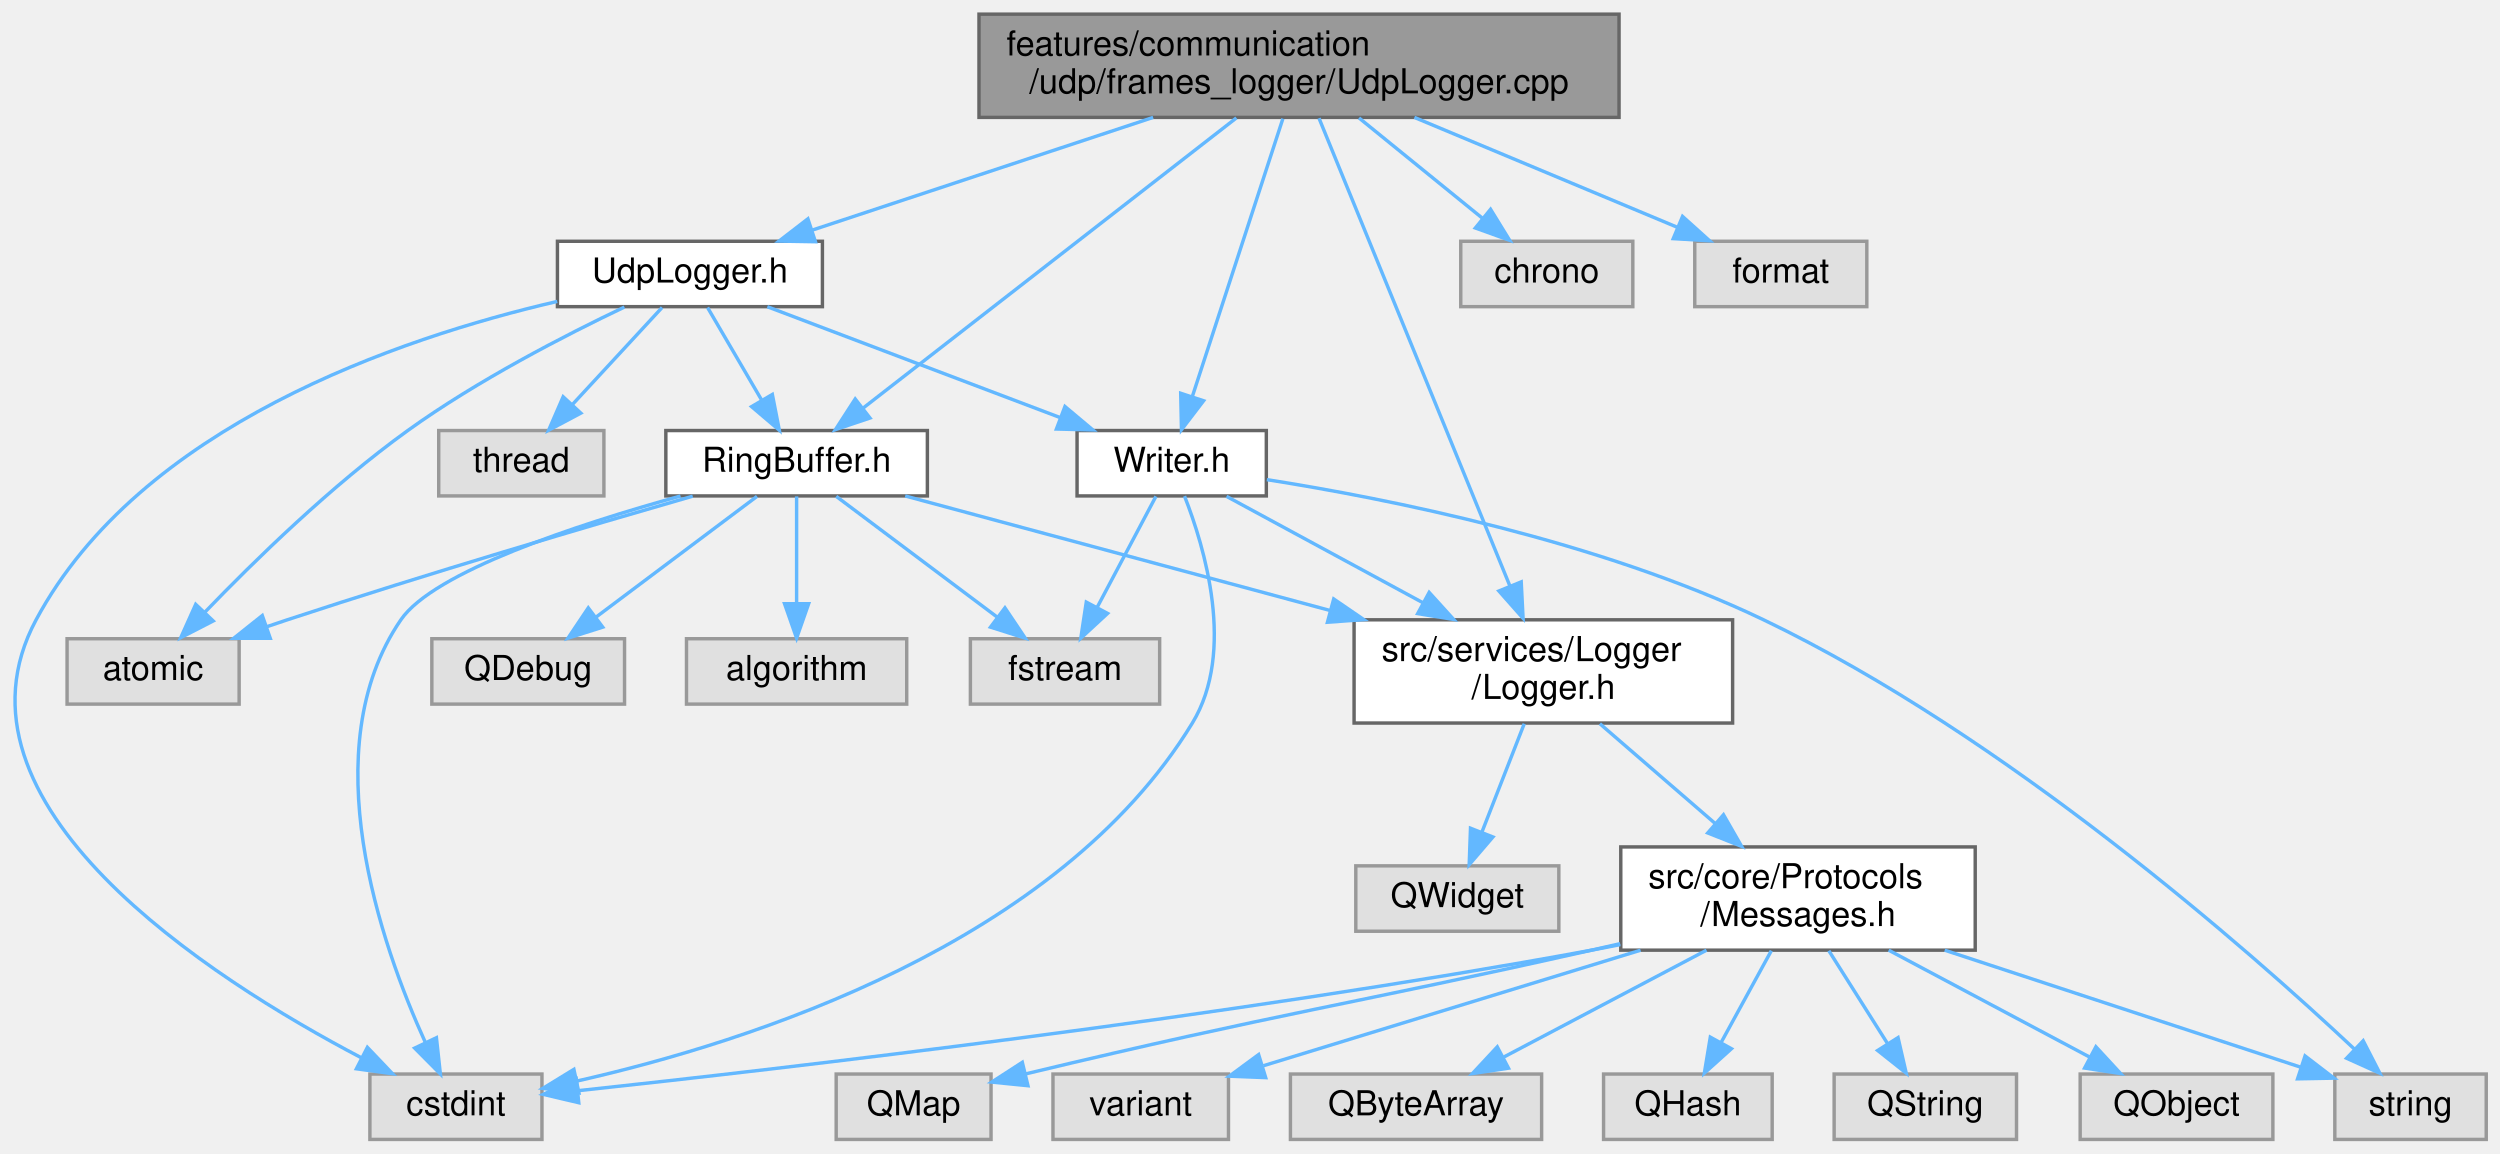
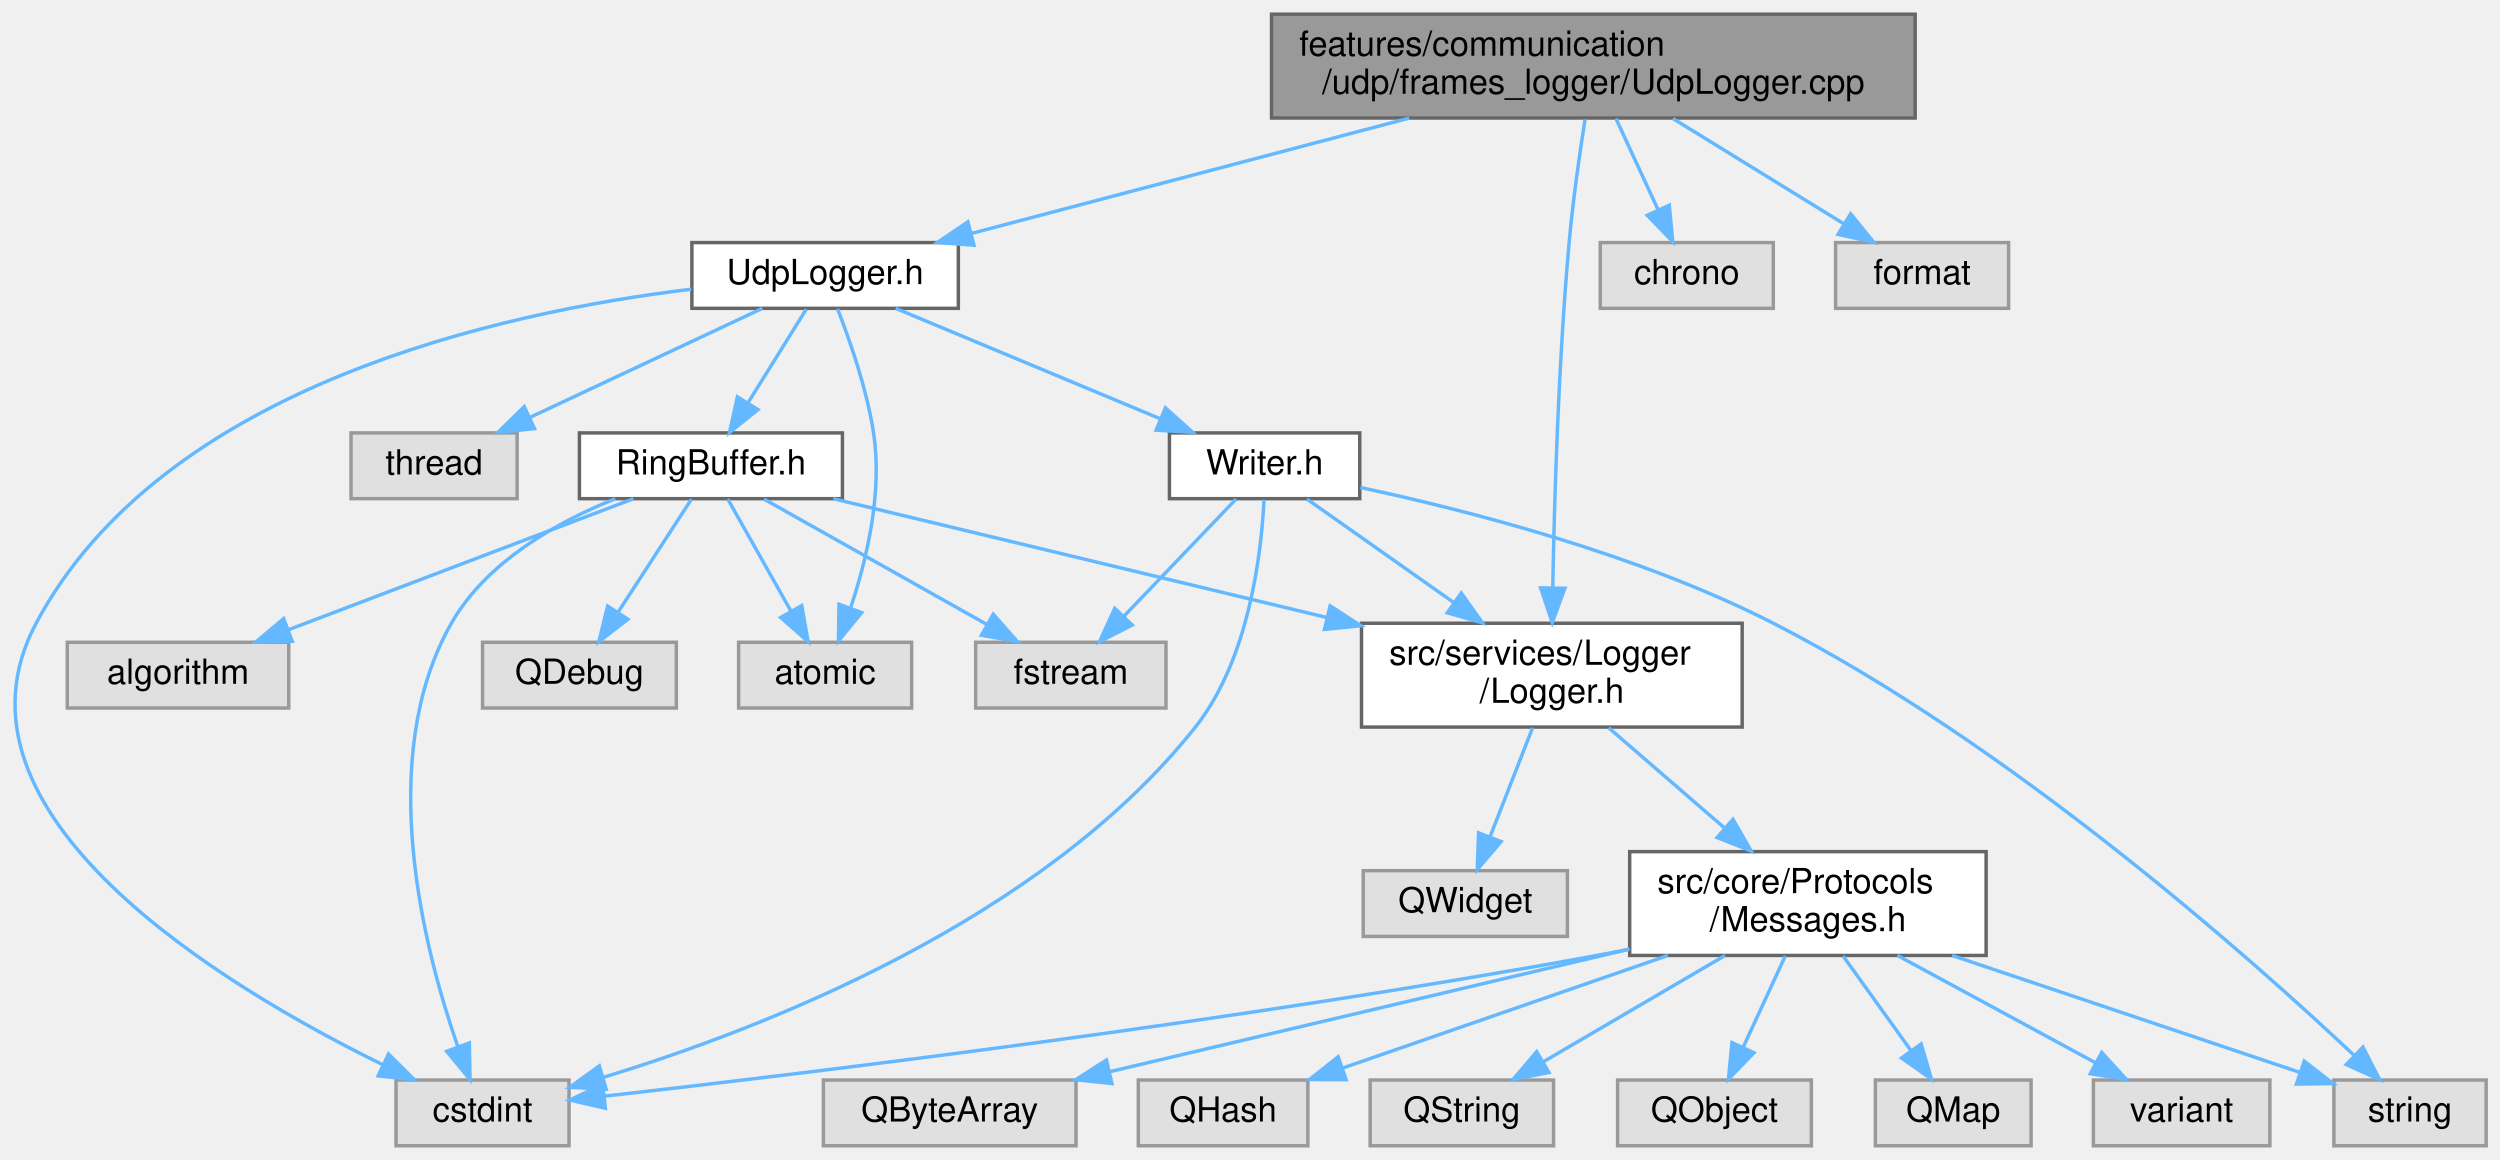
- <svg xmlns="http://www.w3.org/2000/svg" xmlns:xlink="http://www.w3.org/1999/xlink" width="726pt" height="335pt" viewBox="0.00 0.00 726.49 335.00">
+ <svg xmlns="http://www.w3.org/2000/svg" xmlns:xlink="http://www.w3.org/1999/xlink" width="722pt" height="335pt" viewBox="0.00 0.00 722.44 335.00">
  <g id="graph0" class="graph" transform="scale(1 1) rotate(0) translate(4 331)">
    <g id="Node000001" class="node">
      <g id="a_Node000001">
        <a xlink:title=" ">
-           <polygon fill="#999999" stroke="#666666" points="466.49,-327 280.49,-327 280.49,-297 466.49,-297 466.49,-327" />
-           <text text-anchor="start" x="288.49" y="-315" font-family="Helvetica,sans-Serif" font-size="10.00">features/communication</text>
-           <text text-anchor="middle" x="373.49" y="-304" font-family="Helvetica,sans-Serif" font-size="10.00">/udp/frames_logger/UdpLogger.cpp</text>
+           <polygon fill="#999999" stroke="#666666" points="549.44,-327 363.44,-327 363.44,-297 549.44,-297 549.44,-327" />
+           <text text-anchor="start" x="371.44" y="-315" font-family="Helvetica,sans-Serif" font-size="10.00">features/communication</text>
+           <text text-anchor="middle" x="456.44" y="-304" font-family="Helvetica,sans-Serif" font-size="10.00">/udp/frames_logger/UdpLogger.cpp</text>
        </a>
      </g>
    </g>
    <g id="Node000002" class="node">
      <g id="a_Node000002">
        <a xlink:href="UdpLogger_8h.html" target="_top" xlink:title="High-frequency binary logger for UDP telemetry frames.">
-           <polygon fill="white" stroke="#666666" points="234.99,-261 157.99,-261 157.99,-242 234.99,-242 234.99,-261" />
-           <text text-anchor="middle" x="196.49" y="-249" font-family="Helvetica,sans-Serif" font-size="10.00">UdpLogger.h</text>
+           <polygon fill="white" stroke="#666666" points="272.94,-261 195.94,-261 195.94,-242 272.94,-242 272.94,-261" />
+           <text text-anchor="middle" x="234.44" y="-249" font-family="Helvetica,sans-Serif" font-size="10.00">UdpLogger.h</text>
        </a>
      </g>
    </g>
    <g id="edge1_Node000001_Node000002" class="edge">
      <g id="a_edge1_Node000001_Node000002">
        <a xlink:title=" ">
-           <path fill="none" stroke="#63b8ff" d="M331.09,-296.99C300.81,-286.98 260.54,-273.67 231.96,-264.22" />
-           <polygon fill="#63b8ff" stroke="#63b8ff" points="232.96,-260.87 222.37,-261.05 230.77,-267.52 232.96,-260.87" />
+           <path fill="none" stroke="#63b8ff" d="M403.26,-296.99C364.45,-286.76 312.56,-273.09 276.6,-263.61" />
+           <polygon fill="#63b8ff" stroke="#63b8ff" points="277.46,-260.22 266.9,-261.05 275.68,-266.99 277.46,-260.22" />
+         </a>
+       </g>
+     </g>
+     <g id="Node000010" class="node">
+       <g id="a_Node000010">
+         <a xlink:href="Logger_8h.html" target="_top" xlink:title=" ">
+           <polygon fill="white" stroke="#666666" points="499.44,-151 389.44,-151 389.44,-121 499.44,-121 499.44,-151" />
+           <text text-anchor="start" x="397.44" y="-139" font-family="Helvetica,sans-Serif" font-size="10.00">src/services/Logger</text>
+           <text text-anchor="middle" x="444.44" y="-128" font-family="Helvetica,sans-Serif" font-size="10.00">/Logger.h</text>
+         </a>
+       </g>
+     </g>
+     <g id="edge27_Node000001_Node000010" class="edge">
+       <g id="a_edge27_Node000001_Node000010">
+         <a xlink:title=" ">
+           <path fill="none" stroke="#63b8ff" d="M454.04,-296.6C452.47,-286.64 450.52,-273.05 449.44,-261 446.33,-226.42 445.15,-186.24 444.71,-161.21" />
+           <polygon fill="#63b8ff" stroke="#63b8ff" points="448.21,-161.11 444.56,-151.16 441.21,-161.21 448.21,-161.11" />
+         </a>
+       </g>
+     </g>
+     <g id="Node000021" class="node">
+       <g id="a_Node000021">
+         <a xlink:title=" ">
+           <polygon fill="#e0e0e0" stroke="#999999" points="508.44,-261 458.44,-261 458.44,-242 508.44,-242 508.44,-261" />
+           <text text-anchor="middle" x="483.44" y="-249" font-family="Helvetica,sans-Serif" font-size="10.00">chrono</text>
+         </a>
+       </g>
+     </g>
+     <g id="edge28_Node000001_Node000021" class="edge">
+       <g id="a_edge28_Node000001_Node000021">
+         <a xlink:title=" ">
+           <path fill="none" stroke="#63b8ff" d="M462.97,-296.84C466.61,-288.95 471.18,-279.05 475.08,-270.61" />
+           <polygon fill="#63b8ff" stroke="#63b8ff" points="478.38,-271.81 479.39,-261.27 472.02,-268.88 478.38,-271.81" />
+         </a>
+       </g>
+     </g>
+     <g id="Node000022" class="node">
+       <g id="a_Node000022">
+         <a xlink:title=" ">
+           <polygon fill="#e0e0e0" stroke="#999999" points="576.44,-261 526.44,-261 526.44,-242 576.44,-242 576.44,-261" />
+           <text text-anchor="middle" x="551.44" y="-249" font-family="Helvetica,sans-Serif" font-size="10.00">format</text>
+         </a>
+       </g>
+     </g>
+     <g id="edge29_Node000001_Node000022" class="edge">
+       <g id="a_edge29_Node000001_Node000022">
+         <a xlink:title=" ">
+           <path fill="none" stroke="#63b8ff" d="M479.44,-296.84C494.44,-287.6 513.94,-275.59 528.86,-266.4" />
+           <polygon fill="#63b8ff" stroke="#63b8ff" points="530.8,-269.32 537.48,-261.09 527.13,-263.36 530.8,-269.32" />
+         </a>
+       </g>
+     </g>
+     <g id="Node000003" class="node">
+       <g id="a_Node000003">
+         <a xlink:title=" ">
+           <polygon fill="#e0e0e0" stroke="#999999" points="259.44,-145.5 209.44,-145.5 209.44,-126.5 259.44,-126.5 259.44,-145.5" />
+           <text text-anchor="middle" x="234.44" y="-133.5" font-family="Helvetica,sans-Serif" font-size="10.00">atomic</text>
+         </a>
+       </g>
+     </g>
+     <g id="edge2_Node000002_Node000003" class="edge">
+       <g id="a_edge2_Node000002_Node000003">
+         <a xlink:title=" ">
+           <path fill="none" stroke="#63b8ff" d="M238.04,-241.82C241.49,-232.99 246.47,-218.81 248.44,-206 251.07,-188.84 246.48,-169.48 241.86,-155.65" />
+           <polygon fill="#63b8ff" stroke="#63b8ff" points="245.01,-154.07 238.29,-145.88 238.44,-156.48 245.01,-154.07" />
+         </a>
+       </g>
+     </g>
+     <g id="Node000004" class="node">
+       <g id="a_Node000004">
+         <a xlink:title=" ">
+           <polygon fill="#e0e0e0" stroke="#999999" points="160.44,-19 110.44,-19 110.44,0 160.44,0 160.44,-19" />
+           <text text-anchor="middle" x="135.44" y="-7" font-family="Helvetica,sans-Serif" font-size="10.00">cstdint</text>
+         </a>
+       </g>
+     </g>
+     <g id="edge3_Node000002_Node000004" class="edge">
+       <g id="a_edge3_Node000002_Node000004">
+         <a xlink:title=" ">
+           <path fill="none" stroke="#63b8ff" d="M195.76,-247.53C140.88,-240.92 43.02,-219.59 6.44,-151 -22.81,-96.17 60.14,-46.23 106.51,-23.47" />
+           <polygon fill="#63b8ff" stroke="#63b8ff" points="108.28,-26.5 115.8,-19.04 105.26,-20.19 108.28,-26.5" />
+         </a>
+       </g>
+     </g>
+     <g id="Node000005" class="node">
+       <g id="a_Node000005">
+         <a xlink:title=" ">
+           <polygon fill="#e0e0e0" stroke="#999999" points="145.44,-206 97.44,-206 97.44,-187 145.44,-187 145.44,-206" />
+           <text text-anchor="middle" x="121.44" y="-194" font-family="Helvetica,sans-Serif" font-size="10.00">thread</text>
+         </a>
+       </g>
+     </g>
+     <g id="edge4_Node000002_Node000005" class="edge">
+       <g id="a_edge4_Node000002_Node000005">
+         <a xlink:title=" ">
+           <path fill="none" stroke="#63b8ff" d="M216.28,-241.98C198.19,-233.5 170.15,-220.35 149.25,-210.54" />
+           <polygon fill="#63b8ff" stroke="#63b8ff" points="150.46,-207.25 139.92,-206.17 147.49,-213.59 150.46,-207.25" />
        </a>
      </g>
    </g>
    <g id="Node000006" class="node">
      <g id="a_Node000006">
        <a xlink:href="RingBuffer_8h.html" target="_top" xlink:title=" ">
-           <polygon fill="white" stroke="#666666" points="265.49,-206 189.49,-206 189.49,-187 265.49,-187 265.49,-206" />
-           <text text-anchor="middle" x="227.49" y="-194" font-family="Helvetica,sans-Serif" font-size="10.00">RingBuffer.h</text>
-         </a>
-       </g>
-     </g>
-     <g id="edge27_Node000001_Node000006" class="edge">
-       <g id="a_edge27_Node000001_Node000006">
-         <a xlink:title=" ">
-           <path fill="none" stroke="#63b8ff" d="M355.29,-296.85C327.58,-275.31 275.05,-234.47 246.73,-212.46" />
-           <polygon fill="#63b8ff" stroke="#63b8ff" points="248.81,-209.64 238.77,-206.27 244.52,-215.17 248.81,-209.64" />
-         </a>
-       </g>
-     </g>
-     <g id="Node000010" class="node">
-       <g id="a_Node000010">
-         <a xlink:href="Logger_8h.html" target="_top" xlink:title=" ">
-           <polygon fill="white" stroke="#666666" points="499.49,-151 389.49,-151 389.49,-121 499.49,-121 499.49,-151" />
-           <text text-anchor="start" x="397.49" y="-139" font-family="Helvetica,sans-Serif" font-size="10.00">src/services/Logger</text>
-           <text text-anchor="middle" x="444.49" y="-128" font-family="Helvetica,sans-Serif" font-size="10.00">/Logger.h</text>
-         </a>
-       </g>
-     </g>
-     <g id="edge29_Node000001_Node000010" class="edge">
-       <g id="a_edge29_Node000001_Node000010">
-         <a xlink:title=" ">
-           <path fill="none" stroke="#63b8ff" d="M379.3,-296.76C391.47,-266.94 419.75,-197.63 434.75,-160.88" />
-           <polygon fill="#63b8ff" stroke="#63b8ff" points="438.06,-162.02 438.6,-151.44 431.58,-159.37 438.06,-162.02" />
+           <polygon fill="white" stroke="#666666" points="239.44,-206 163.44,-206 163.44,-187 239.44,-187 239.44,-206" />
+           <text text-anchor="middle" x="201.44" y="-194" font-family="Helvetica,sans-Serif" font-size="10.00">RingBuffer.h</text>
+         </a>
+       </g>
+     </g>
+     <g id="edge5_Node000002_Node000006" class="edge">
+       <g id="a_edge5_Node000002_Node000006">
+         <a xlink:title=" ">
+           <path fill="none" stroke="#63b8ff" d="M228.99,-241.75C224.42,-234.42 217.77,-223.73 212.15,-214.7" />
+           <polygon fill="#63b8ff" stroke="#63b8ff" points="215.04,-212.73 206.79,-206.09 209.1,-216.43 215.04,-212.73" />
        </a>
      </g>
    </g>
    <g id="Node000020" class="node">
      <g id="a_Node000020">
        <a xlink:href="Writer_8h.html" target="_top" xlink:title=" ">
-           <polygon fill="white" stroke="#666666" points="363.99,-206 308.99,-206 308.99,-187 363.99,-187 363.99,-206" />
-           <text text-anchor="middle" x="336.49" y="-194" font-family="Helvetica,sans-Serif" font-size="10.00">Writer.h</text>
-         </a>
-       </g>
-     </g>
-     <g id="edge28_Node000001_Node000020" class="edge">
-       <g id="a_edge28_Node000001_Node000020">
-         <a xlink:title=" ">
-           <path fill="none" stroke="#63b8ff" d="M368.8,-296.63C362.12,-276.12 349.84,-238.47 342.5,-215.93" />
-           <polygon fill="#63b8ff" stroke="#63b8ff" points="345.76,-214.65 339.33,-206.23 339.11,-216.82 345.76,-214.65" />
-         </a>
-       </g>
-     </g>
-     <g id="Node000021" class="node">
-       <g id="a_Node000021">
-         <a xlink:title=" ">
-           <polygon fill="#e0e0e0" stroke="#999999" points="470.49,-261 420.49,-261 420.49,-242 470.49,-242 470.49,-261" />
-           <text text-anchor="middle" x="445.49" y="-249" font-family="Helvetica,sans-Serif" font-size="10.00">chrono</text>
-         </a>
-       </g>
-     </g>
-     <g id="edge30_Node000001_Node000021" class="edge">
-       <g id="a_edge30_Node000001_Node000021">
-         <a xlink:title=" ">
-           <path fill="none" stroke="#63b8ff" d="M390.92,-296.84C401.8,-288 415.79,-276.63 426.88,-267.62" />
-           <polygon fill="#63b8ff" stroke="#63b8ff" points="429.15,-270.29 434.7,-261.27 424.73,-264.86 429.15,-270.29" />
-         </a>
-       </g>
-     </g>
-     <g id="Node000022" class="node">
-       <g id="a_Node000022">
-         <a xlink:title=" ">
-           <polygon fill="#e0e0e0" stroke="#999999" points="538.49,-261 488.49,-261 488.49,-242 538.49,-242 538.49,-261" />
-           <text text-anchor="middle" x="513.49" y="-249" font-family="Helvetica,sans-Serif" font-size="10.00">format</text>
-         </a>
-       </g>
-     </g>
-     <g id="edge31_Node000001_Node000022" class="edge">
-       <g id="a_edge31_Node000001_Node000022">
-         <a xlink:title=" ">
-           <path fill="none" stroke="#63b8ff" d="M407.02,-296.99C430.28,-287.27 460.98,-274.44 483.44,-265.06" />
-           <polygon fill="#63b8ff" stroke="#63b8ff" points="484.94,-268.22 492.81,-261.14 482.24,-261.77 484.94,-268.22" />
-         </a>
-       </g>
-     </g>
-     <g id="Node000003" class="node">
-       <g id="a_Node000003">
-         <a xlink:title=" ">
-           <polygon fill="#e0e0e0" stroke="#999999" points="65.49,-145.5 15.49,-145.5 15.49,-126.5 65.49,-126.5 65.49,-145.5" />
-           <text text-anchor="middle" x="40.49" y="-133.5" font-family="Helvetica,sans-Serif" font-size="10.00">atomic</text>
-         </a>
-       </g>
-     </g>
-     <g id="edge2_Node000002_Node000003" class="edge">
-       <g id="a_edge2_Node000002_Node000003">
-         <a xlink:title=" ">
-           <path fill="none" stroke="#63b8ff" d="M177.45,-241.88C160.3,-233.71 134.73,-220.57 114.49,-206 92.35,-190.07 69.85,-168.08 55.57,-153.25" />
-           <polygon fill="#63b8ff" stroke="#63b8ff" points="57.95,-150.67 48.53,-145.82 52.87,-155.49 57.95,-150.67" />
-         </a>
-       </g>
-     </g>
-     <g id="Node000004" class="node">
-       <g id="a_Node000004">
-         <a xlink:title=" ">
-           <polygon fill="#e0e0e0" stroke="#999999" points="153.49,-19 103.49,-19 103.49,0 153.49,0 153.49,-19" />
-           <text text-anchor="middle" x="128.49" y="-7" font-family="Helvetica,sans-Serif" font-size="10.00">cstdint</text>
-         </a>
-       </g>
-     </g>
-     <g id="edge3_Node000002_Node000004" class="edge">
-       <g id="a_edge3_Node000002_Node000004">
-         <a xlink:title=" ">
-           <path fill="none" stroke="#63b8ff" d="M157.93,-243.52C111.7,-232.8 36.7,-207.26 6.49,-151 -22.2,-97.57 56.79,-46.95 100.96,-23.75" />
-           <polygon fill="#63b8ff" stroke="#63b8ff" points="102.76,-26.76 110.07,-19.09 99.57,-20.53 102.76,-26.76" />
-         </a>
-       </g>
-     </g>
-     <g id="Node000005" class="node">
-       <g id="a_Node000005">
-         <a xlink:title=" ">
-           <polygon fill="#e0e0e0" stroke="#999999" points="171.49,-206 123.49,-206 123.49,-187 171.49,-187 171.49,-206" />
-           <text text-anchor="middle" x="147.49" y="-194" font-family="Helvetica,sans-Serif" font-size="10.00">thread</text>
-         </a>
-       </g>
-     </g>
-     <g id="edge4_Node000002_Node000005" class="edge">
-       <g id="a_edge4_Node000002_Node000005">
-         <a xlink:title=" ">
-           <path fill="none" stroke="#63b8ff" d="M188.4,-241.75C181.33,-234.11 170.9,-222.82 162.34,-213.56" />
-           <polygon fill="#63b8ff" stroke="#63b8ff" points="164.79,-211.06 155.43,-206.09 159.65,-215.81 164.79,-211.06" />
-         </a>
-       </g>
-     </g>
-     <g id="edge5_Node000002_Node000006" class="edge">
-       <g id="a_edge5_Node000002_Node000006">
-         <a xlink:title=" ">
-           <path fill="none" stroke="#63b8ff" d="M201.61,-241.75C205.85,-234.49 212.02,-223.95 217.26,-214.98" />
-           <polygon fill="#63b8ff" stroke="#63b8ff" points="220.44,-216.49 222.47,-206.09 214.4,-212.95 220.44,-216.49" />
+           <polygon fill="white" stroke="#666666" points="388.94,-206 333.94,-206 333.94,-187 388.94,-187 388.94,-206" />
+           <text text-anchor="middle" x="361.44" y="-194" font-family="Helvetica,sans-Serif" font-size="10.00">Writer.h</text>
        </a>
      </g>
    </g>
    <g id="edge22_Node000002_Node000020" class="edge">
      <g id="a_edge22_Node000002_Node000020">
        <a xlink:title=" ">
-           <path fill="none" stroke="#63b8ff" d="M218.98,-241.98C242.01,-233.27 278.03,-219.63 304.12,-209.75" />
-           <polygon fill="#63b8ff" stroke="#63b8ff" points="305.47,-212.98 313.59,-206.17 302.99,-206.44 305.47,-212.98" />
+           <path fill="none" stroke="#63b8ff" d="M254.84,-241.98C275.46,-233.38 307.55,-219.99 331.13,-210.15" />
+           <polygon fill="#63b8ff" stroke="#63b8ff" points="332.78,-213.25 340.66,-206.17 330.09,-206.79 332.78,-213.25" />
        </a>
      </g>
    </g>
    <g id="edge9_Node000006_Node000003" class="edge">
      <g id="a_edge9_Node000006_Node000003">
        <a xlink:title=" ">
-           <path fill="none" stroke="#63b8ff" d="M197.3,-186.93C167.29,-178.29 120.01,-164.35 79.49,-151 77.59,-150.38 75.65,-149.72 73.69,-149.05" />
-           <polygon fill="#63b8ff" stroke="#63b8ff" points="74.53,-145.64 63.93,-145.64 72.22,-152.24 74.53,-145.64" />
+           <path fill="none" stroke="#63b8ff" d="M206.31,-186.87C211.08,-178.4 218.51,-165.24 224.53,-154.57" />
+           <polygon fill="#63b8ff" stroke="#63b8ff" points="227.68,-156.1 229.55,-145.67 221.59,-152.66 227.68,-156.1" />
        </a>
      </g>
    </g>
    <g id="edge7_Node000006_Node000004" class="edge">
      <g id="a_edge7_Node000006_Node000004">
        <a xlink:title=" ">
-           <path fill="none" stroke="#63b8ff" d="M193.75,-186.98C163.35,-178.55 122.02,-164.91 112.49,-151 86.78,-113.48 106.66,-56.69 119.61,-28.17" />
-           <polygon fill="#63b8ff" stroke="#63b8ff" points="122.82,-29.56 123.97,-19.02 116.5,-26.54 122.82,-29.56" />
+           <path fill="none" stroke="#63b8ff" d="M173.79,-186.98C156.86,-180.17 136.55,-168.76 126.44,-151 104.24,-112.01 118.5,-56.7 128.35,-28.52" />
+           <polygon fill="#63b8ff" stroke="#63b8ff" points="131.63,-29.73 131.82,-19.14 125.07,-27.3 131.63,-29.73" />
        </a>
      </g>
    </g>
    <g id="Node000007" class="node">
      <g id="a_Node000007">
        <a xlink:title=" ">
-           <polygon fill="#e0e0e0" stroke="#999999" points="177.49,-145.5 121.49,-145.5 121.49,-126.5 177.49,-126.5 177.49,-145.5" />
-           <text text-anchor="middle" x="149.49" y="-133.5" font-family="Helvetica,sans-Serif" font-size="10.00">QDebug</text>
+           <polygon fill="#e0e0e0" stroke="#999999" points="191.44,-145.5 135.44,-145.5 135.44,-126.5 191.44,-126.5 191.44,-145.5" />
+           <text text-anchor="middle" x="163.44" y="-133.5" font-family="Helvetica,sans-Serif" font-size="10.00">QDebug</text>
        </a>
      </g>
    </g>
    <g id="edge6_Node000006_Node000007" class="edge">
      <g id="a_edge6_Node000006_Node000007">
        <a xlink:title=" ">
-           <path fill="none" stroke="#63b8ff" d="M215.98,-186.87C203.65,-177.62 183.87,-162.78 169.08,-151.69" />
-           <polygon fill="#63b8ff" stroke="#63b8ff" points="171.15,-148.87 161.05,-145.67 166.95,-154.47 171.15,-148.87" />
+           <path fill="none" stroke="#63b8ff" d="M195.83,-186.87C190.27,-178.31 181.61,-164.97 174.64,-154.24" />
+           <polygon fill="#63b8ff" stroke="#63b8ff" points="177.45,-152.15 169.07,-145.67 171.58,-155.96 177.45,-152.15" />
        </a>
      </g>
    </g>
    <g id="Node000008" class="node">
      <g id="a_Node000008">
        <a xlink:title=" ">
-           <polygon fill="#e0e0e0" stroke="#999999" points="332.99,-145.5 277.99,-145.5 277.99,-126.5 332.99,-126.5 332.99,-145.5" />
-           <text text-anchor="middle" x="305.49" y="-133.5" font-family="Helvetica,sans-Serif" font-size="10.00">fstream</text>
+           <polygon fill="#e0e0e0" stroke="#999999" points="332.94,-145.5 277.94,-145.5 277.94,-126.5 332.94,-126.5 332.94,-145.5" />
+           <text text-anchor="middle" x="305.44" y="-133.5" font-family="Helvetica,sans-Serif" font-size="10.00">fstream</text>
        </a>
      </g>
    </g>
    <g id="edge8_Node000006_Node000008" class="edge">
      <g id="a_edge8_Node000006_Node000008">
        <a xlink:title=" ">
-           <path fill="none" stroke="#63b8ff" d="M239,-186.87C251.33,-177.62 271.11,-162.78 285.9,-151.69" />
-           <polygon fill="#63b8ff" stroke="#63b8ff" points="288.03,-154.47 293.93,-145.67 283.83,-148.87 288.03,-154.47" />
+           <path fill="none" stroke="#63b8ff" d="M216.78,-186.87C233.76,-177.32 261.34,-161.81 281.23,-150.62" />
+           <polygon fill="#63b8ff" stroke="#63b8ff" points="283.03,-153.62 290.03,-145.67 279.6,-147.52 283.03,-153.62" />
        </a>
      </g>
    </g>
    <g id="Node000009" class="node">
      <g id="a_Node000009">
        <a xlink:title=" ">
-           <polygon fill="#e0e0e0" stroke="#999999" points="259.49,-145.5 195.49,-145.5 195.49,-126.5 259.49,-126.5 259.49,-145.5" />
-           <text text-anchor="middle" x="227.49" y="-133.5" font-family="Helvetica,sans-Serif" font-size="10.00">algorithm</text>
+           <polygon fill="#e0e0e0" stroke="#999999" points="79.44,-145.5 15.44,-145.5 15.44,-126.5 79.44,-126.5 79.44,-145.5" />
+           <text text-anchor="middle" x="47.44" y="-133.5" font-family="Helvetica,sans-Serif" font-size="10.00">algorithm</text>
        </a>
      </g>
    </g>
    <g id="edge10_Node000006_Node000009" class="edge">
      <g id="a_edge10_Node000006_Node000009">
        <a xlink:title=" ">
-           <path fill="none" stroke="#63b8ff" d="M227.49,-186.87C227.49,-178.75 227.49,-166.31 227.49,-155.89" />
-           <polygon fill="#63b8ff" stroke="#63b8ff" points="230.99,-155.67 227.49,-145.67 223.99,-155.67 230.99,-155.67" />
+           <path fill="none" stroke="#63b8ff" d="M179.05,-186.99C152.81,-177.03 109.16,-160.45 79.38,-149.13" />
+           <polygon fill="#63b8ff" stroke="#63b8ff" points="80.45,-145.8 69.86,-145.52 77.96,-152.34 80.45,-145.8" />
        </a>
      </g>
    </g>
    <g id="edge11_Node000006_Node000010" class="edge">
      <g id="a_edge11_Node000006_Node000010">
        <a xlink:title=" ">
-           <path fill="none" stroke="#63b8ff" d="M259.04,-186.99C291.3,-178.3 342.24,-164.57 382.57,-153.69" />
-           <polygon fill="#63b8ff" stroke="#63b8ff" points="383.57,-157.05 392.32,-151.06 381.75,-150.29 383.57,-157.05" />
+           <path fill="none" stroke="#63b8ff" d="M236.77,-186.99C274.05,-178.02 333.63,-163.68 379.43,-152.65" />
+           <polygon fill="#63b8ff" stroke="#63b8ff" points="380.38,-156.02 389.28,-150.28 378.74,-149.22 380.38,-156.02" />
        </a>
      </g>
    </g>
    <g id="Node000011" class="node">
      <g id="a_Node000011">
        <a xlink:title=" ">
-           <polygon fill="#e0e0e0" stroke="#999999" points="448.99,-79.5 389.99,-79.5 389.99,-60.5 448.99,-60.5 448.99,-79.5" />
-           <text text-anchor="middle" x="419.49" y="-67.5" font-family="Helvetica,sans-Serif" font-size="10.00">QWidget</text>
+           <polygon fill="#e0e0e0" stroke="#999999" points="448.94,-79.5 389.94,-79.5 389.94,-60.5 448.94,-60.5 448.94,-79.5" />
+           <text text-anchor="middle" x="419.44" y="-67.5" font-family="Helvetica,sans-Serif" font-size="10.00">QWidget</text>
        </a>
      </g>
    </g>
    <g id="edge12_Node000010_Node000011" class="edge">
      <g id="a_edge12_Node000010_Node000011">
        <a xlink:title=" ">
-           <path fill="none" stroke="#63b8ff" d="M438.94,-120.8C435.31,-111.5 430.53,-99.27 426.62,-89.26" />
-           <polygon fill="#63b8ff" stroke="#63b8ff" points="429.84,-87.89 422.94,-79.84 423.32,-90.43 429.84,-87.89" />
+           <path fill="none" stroke="#63b8ff" d="M438.89,-120.8C435.26,-111.5 430.48,-99.27 426.57,-89.26" />
+           <polygon fill="#63b8ff" stroke="#63b8ff" points="429.79,-87.89 422.89,-79.84 423.27,-90.43 429.79,-87.89" />
        </a>
      </g>
    </g>
    <g id="Node000012" class="node">
      <g id="a_Node000012">
        <a xlink:href="Messages_8h.html" target="_top" xlink:title=" ">
-           <polygon fill="white" stroke="#666666" points="569.99,-85 466.99,-85 466.99,-55 569.99,-55 569.99,-85" />
-           <text text-anchor="start" x="474.99" y="-73" font-family="Helvetica,sans-Serif" font-size="10.00">src/core/Protocols</text>
-           <text text-anchor="middle" x="518.49" y="-62" font-family="Helvetica,sans-Serif" font-size="10.00">/Messages.h</text>
+           <polygon fill="white" stroke="#666666" points="569.94,-85 466.94,-85 466.94,-55 569.94,-55 569.94,-85" />
+           <text text-anchor="start" x="474.94" y="-73" font-family="Helvetica,sans-Serif" font-size="10.00">src/core/Protocols</text>
+           <text text-anchor="middle" x="518.44" y="-62" font-family="Helvetica,sans-Serif" font-size="10.00">/Messages.h</text>
        </a>
      </g>
    </g>
    <g id="edge13_Node000010_Node000012" class="edge">
      <g id="a_edge13_Node000010_Node000012">
        <a xlink:title=" ">
-           <path fill="none" stroke="#63b8ff" d="M460.91,-120.8C470.78,-112.26 483.51,-101.25 494.49,-91.75" />
-           <polygon fill="#63b8ff" stroke="#63b8ff" points="496.84,-94.35 502.11,-85.16 492.26,-89.06 496.84,-94.35" />
+           <path fill="none" stroke="#63b8ff" d="M460.86,-120.8C470.73,-112.26 483.46,-101.25 494.44,-91.75" />
+           <polygon fill="#63b8ff" stroke="#63b8ff" points="496.79,-94.35 502.06,-85.16 492.21,-89.06 496.79,-94.35" />
        </a>
      </g>
    </g>
    <g id="edge15_Node000012_Node000004" class="edge">
      <g id="a_edge15_Node000012_Node000004">
        <a xlink:title=" ">
-           <path fill="none" stroke="#63b8ff" d="M466.84,-56.62C464.02,-56.05 461.22,-55.5 458.49,-55 352.02,-35.45 224.74,-20.69 164.06,-14.17" />
-           <polygon fill="#63b8ff" stroke="#63b8ff" points="164.19,-10.67 153.87,-13.09 163.45,-17.63 164.19,-10.67" />
+           <path fill="none" stroke="#63b8ff" d="M466.92,-56.84C463.72,-56.19 460.54,-55.57 457.44,-55 353.76,-35.98 229.96,-21.02 170.59,-14.33" />
+           <polygon fill="#63b8ff" stroke="#63b8ff" points="170.94,-10.85 160.61,-13.21 170.16,-17.8 170.94,-10.85" />
        </a>
      </g>
    </g>
    <g id="Node000013" class="node">
      <g id="a_Node000013">
        <a xlink:title=" ">
-           <polygon fill="#e0e0e0" stroke="#999999" points="352.99,-19 301.99,-19 301.99,0 352.99,0 352.99,-19" />
-           <text text-anchor="middle" x="327.49" y="-7" font-family="Helvetica,sans-Serif" font-size="10.00">variant</text>
+           <polygon fill="#e0e0e0" stroke="#999999" points="651.94,-19 600.94,-19 600.94,0 651.94,0 651.94,-19" />
+           <text text-anchor="middle" x="626.44" y="-7" font-family="Helvetica,sans-Serif" font-size="10.00">variant</text>
        </a>
      </g>
    </g>
    <g id="edge14_Node000012_Node000013" class="edge">
      <g id="a_edge14_Node000012_Node000013">
        <a xlink:title=" ">
-           <path fill="none" stroke="#63b8ff" d="M472.74,-54.99C439.13,-44.69 394.11,-30.9 363.14,-21.42" />
-           <polygon fill="#63b8ff" stroke="#63b8ff" points="363.8,-17.96 353.22,-18.38 361.75,-24.66 363.8,-17.96" />
+           <path fill="none" stroke="#63b8ff" d="M544.31,-54.99C561.68,-45.58 584.45,-33.24 601.61,-23.95" />
+           <polygon fill="#63b8ff" stroke="#63b8ff" points="603.36,-26.98 610.49,-19.14 600.03,-20.82 603.36,-26.98" />
        </a>
      </g>
    </g>
    <g id="Node000014" class="node">
      <g id="a_Node000014">
        <a xlink:title=" ">
-           <polygon fill="#e0e0e0" stroke="#999999" points="718.49,-19 674.49,-19 674.49,0 718.49,0 718.49,-19" />
-           <text text-anchor="middle" x="696.49" y="-7" font-family="Helvetica,sans-Serif" font-size="10.00">string</text>
+           <polygon fill="#e0e0e0" stroke="#999999" points="714.44,-19 670.44,-19 670.44,0 714.44,0 714.44,-19" />
+           <text text-anchor="middle" x="692.44" y="-7" font-family="Helvetica,sans-Serif" font-size="10.00">string</text>
        </a>
      </g>
    </g>
    <g id="edge16_Node000012_Node000014" class="edge">
      <g id="a_edge16_Node000012_Node000014">
        <a xlink:title=" ">
-           <path fill="none" stroke="#63b8ff" d="M561.12,-54.99C592.96,-44.53 635.77,-30.46 664.66,-20.96" />
-           <polygon fill="#63b8ff" stroke="#63b8ff" points="665.84,-24.26 674.25,-17.81 663.66,-17.61 665.84,-24.26" />
+           <path fill="none" stroke="#63b8ff" d="M560.12,-54.99C590.92,-44.63 632.24,-30.74 660.46,-21.25" />
+           <polygon fill="#63b8ff" stroke="#63b8ff" points="661.86,-24.47 670.22,-17.97 659.63,-17.84 661.86,-24.47" />
        </a>
      </g>
    </g>
    <g id="Node000015" class="node">
      <g id="a_Node000015">
        <a xlink:title=" ">
-           <polygon fill="#e0e0e0" stroke="#999999" points="443.99,-19 370.99,-19 370.99,0 443.99,0 443.99,-19" />
-           <text text-anchor="middle" x="407.49" y="-7" font-family="Helvetica,sans-Serif" font-size="10.00">QByteArray</text>
+           <polygon fill="#e0e0e0" stroke="#999999" points="306.94,-19 233.94,-19 233.94,0 306.94,0 306.94,-19" />
+           <text text-anchor="middle" x="270.44" y="-7" font-family="Helvetica,sans-Serif" font-size="10.00">QByteArray</text>
        </a>
      </g>
    </g>
    <g id="edge17_Node000012_Node000015" class="edge">
      <g id="a_edge17_Node000012_Node000015">
        <a xlink:title=" ">
-           <path fill="none" stroke="#63b8ff" d="M491.9,-54.99C474.04,-45.58 450.64,-33.24 433.01,-23.95" />
-           <polygon fill="#63b8ff" stroke="#63b8ff" points="434.36,-20.71 423.88,-19.14 431.1,-26.9 434.36,-20.71" />
+           <path fill="none" stroke="#63b8ff" d="M466.75,-56.81C422.46,-46.36 359.26,-31.45 316.63,-21.4" />
+           <polygon fill="#63b8ff" stroke="#63b8ff" points="317.33,-17.97 306.8,-19.08 315.73,-24.78 317.33,-17.97" />
        </a>
      </g>
    </g>
    <g id="Node000016" class="node">
      <g id="a_Node000016">
        <a xlink:title=" ">
-           <polygon fill="#e0e0e0" stroke="#999999" points="510.99,-19 461.99,-19 461.99,0 510.99,0 510.99,-19" />
-           <text text-anchor="middle" x="486.49" y="-7" font-family="Helvetica,sans-Serif" font-size="10.00">QHash</text>
+           <polygon fill="#e0e0e0" stroke="#999999" points="373.94,-19 324.94,-19 324.94,0 373.94,0 373.94,-19" />
+           <text text-anchor="middle" x="349.44" y="-7" font-family="Helvetica,sans-Serif" font-size="10.00">QHash</text>
        </a>
      </g>
    </g>
    <g id="edge18_Node000012_Node000016" class="edge">
      <g id="a_edge18_Node000012_Node000016">
        <a xlink:title=" ">
-           <path fill="none" stroke="#63b8ff" d="M510.74,-54.84C506.33,-46.78 500.78,-36.62 496.09,-28.06" />
-           <polygon fill="#63b8ff" stroke="#63b8ff" points="499.15,-26.36 491.28,-19.27 493.01,-29.72 499.15,-26.36" />
+           <path fill="none" stroke="#63b8ff" d="M477.96,-54.99C449.26,-45.05 411.16,-31.86 383.91,-22.43" />
+           <polygon fill="#63b8ff" stroke="#63b8ff" points="384.99,-19.1 374.4,-19.14 382.7,-25.72 384.99,-19.1" />
        </a>
      </g>
    </g>
    <g id="Node000017" class="node">
      <g id="a_Node000017">
        <a xlink:title=" ">
-           <polygon fill="#e0e0e0" stroke="#999999" points="581.99,-19 528.99,-19 528.99,0 581.99,0 581.99,-19" />
-           <text text-anchor="middle" x="555.49" y="-7" font-family="Helvetica,sans-Serif" font-size="10.00">QString</text>
+           <polygon fill="#e0e0e0" stroke="#999999" points="444.94,-19 391.94,-19 391.94,0 444.94,0 444.94,-19" />
+           <text text-anchor="middle" x="418.44" y="-7" font-family="Helvetica,sans-Serif" font-size="10.00">QString</text>
        </a>
      </g>
    </g>
    <g id="edge19_Node000012_Node000017" class="edge">
      <g id="a_edge19_Node000012_Node000017">
        <a xlink:title=" ">
-           <path fill="none" stroke="#63b8ff" d="M527.45,-54.84C532.6,-46.69 539.11,-36.4 544.56,-27.78" />
-           <polygon fill="#63b8ff" stroke="#63b8ff" points="547.56,-29.59 549.94,-19.27 541.64,-25.85 547.56,-29.59" />
+           <path fill="none" stroke="#63b8ff" d="M494.49,-54.99C478.55,-45.66 457.71,-33.47 441.87,-24.21" />
+           <polygon fill="#63b8ff" stroke="#63b8ff" points="443.61,-21.17 433.21,-19.14 440.07,-27.21 443.61,-21.17" />
        </a>
      </g>
    </g>
    <g id="Node000018" class="node">
      <g id="a_Node000018">
        <a xlink:title=" ">
-           <polygon fill="#e0e0e0" stroke="#999999" points="656.49,-19 600.49,-19 600.49,0 656.49,0 656.49,-19" />
-           <text text-anchor="middle" x="628.49" y="-7" font-family="Helvetica,sans-Serif" font-size="10.00">QObject</text>
+           <polygon fill="#e0e0e0" stroke="#999999" points="519.44,-19 463.44,-19 463.44,0 519.44,0 519.44,-19" />
+           <text text-anchor="middle" x="491.44" y="-7" font-family="Helvetica,sans-Serif" font-size="10.00">QObject</text>
        </a>
      </g>
    </g>
    <g id="edge20_Node000012_Node000018" class="edge">
      <g id="a_edge20_Node000012_Node000018">
        <a xlink:title=" ">
-           <path fill="none" stroke="#63b8ff" d="M544.84,-54.99C562.53,-45.58 585.72,-33.24 603.2,-23.95" />
-           <polygon fill="#63b8ff" stroke="#63b8ff" points="605.06,-26.92 612.24,-19.14 601.77,-20.74 605.06,-26.92" />
+           <path fill="none" stroke="#63b8ff" d="M511.9,-54.84C508.26,-46.95 503.69,-37.05 499.8,-28.61" />
+           <polygon fill="#63b8ff" stroke="#63b8ff" points="502.85,-26.88 495.48,-19.27 496.5,-29.81 502.85,-26.88" />
        </a>
      </g>
    </g>
    <g id="Node000019" class="node">
      <g id="a_Node000019">
        <a xlink:title=" ">
-           <polygon fill="#e0e0e0" stroke="#999999" points="283.99,-19 238.99,-19 238.99,0 283.99,0 283.99,-19" />
-           <text text-anchor="middle" x="261.49" y="-7" font-family="Helvetica,sans-Serif" font-size="10.00">QMap</text>
+           <polygon fill="#e0e0e0" stroke="#999999" points="582.94,-19 537.94,-19 537.94,0 582.94,0 582.94,-19" />
+           <text text-anchor="middle" x="560.44" y="-7" font-family="Helvetica,sans-Serif" font-size="10.00">QMap</text>
        </a>
      </g>
    </g>
    <g id="edge21_Node000012_Node000019" class="edge">
      <g id="a_edge21_Node000012_Node000019">
        <a xlink:title=" ">
-           <path fill="none" stroke="#63b8ff" d="M466.79,-56.89C463.98,-56.24 461.2,-55.61 458.49,-55 388.28,-39.15 368.08,-36.81 293.99,-19.03" />
-           <polygon fill="#63b8ff" stroke="#63b8ff" points="294.72,-15.61 284.18,-16.66 293.08,-22.41 294.72,-15.61" />
+           <path fill="none" stroke="#63b8ff" d="M528.61,-54.84C534.52,-46.61 542,-36.18 548.23,-27.51" />
+           <polygon fill="#63b8ff" stroke="#63b8ff" points="551.16,-29.43 554.15,-19.27 545.47,-25.35 551.16,-29.43" />
        </a>
      </g>
    </g>
    <g id="edge23_Node000020_Node000004" class="edge">
      <g id="a_edge23_Node000020_Node000004">
        <a xlink:title=" ">
-           <path fill="none" stroke="#63b8ff" d="M340.22,-186.93C345.99,-172.25 355.18,-141.83 342.49,-121 303.4,-56.82 213.73,-28.29 163.76,-16.99" />
-           <polygon fill="#63b8ff" stroke="#63b8ff" points="164.24,-13.52 153.73,-14.83 162.77,-20.36 164.24,-13.52" />
+           <path fill="none" stroke="#63b8ff" d="M361.27,-186.7C360.53,-171.66 357.08,-140.73 341.44,-121 297.14,-65.12 216.6,-33.89 170.44,-19.8" />
+           <polygon fill="#63b8ff" stroke="#63b8ff" points="171.17,-16.37 160.59,-16.89 169.19,-23.08 171.17,-16.37" />
        </a>
      </g>
    </g>
    <g id="edge24_Node000020_Node000008" class="edge">
      <g id="a_edge24_Node000020_Node000008">
        <a xlink:title=" ">
-           <path fill="none" stroke="#63b8ff" d="M331.91,-186.87C327.43,-178.4 320.45,-165.24 314.8,-154.57" />
-           <polygon fill="#63b8ff" stroke="#63b8ff" points="317.86,-152.86 310.08,-145.67 311.67,-156.14 317.86,-152.86" />
+           <path fill="none" stroke="#63b8ff" d="M353.18,-186.87C344.66,-177.97 331.18,-163.89 320.71,-152.95" />
+           <polygon fill="#63b8ff" stroke="#63b8ff" points="323.18,-150.47 313.74,-145.67 318.12,-155.31 323.18,-150.47" />
        </a>
      </g>
    </g>
    <g id="edge26_Node000020_Node000010" class="edge">
      <g id="a_edge26_Node000020_Node000010">
        <a xlink:title=" ">
-           <path fill="none" stroke="#63b8ff" d="M352.42,-186.87C367.42,-178.75 390.38,-166.31 409.62,-155.89" />
-           <polygon fill="#63b8ff" stroke="#63b8ff" points="411.31,-158.96 418.43,-151.11 407.97,-152.8 411.31,-158.96" />
+           <path fill="none" stroke="#63b8ff" d="M373.69,-186.87C384.84,-179 401.74,-167.09 416.23,-156.89" />
+           <polygon fill="#63b8ff" stroke="#63b8ff" points="418.26,-159.74 424.41,-151.11 414.22,-154.01 418.26,-159.74" />
        </a>
      </g>
    </g>
    <g id="edge25_Node000020_Node000014" class="edge">
      <g id="a_edge25_Node000020_Node000014">
        <a xlink:title=" ">
-           <path fill="none" stroke="#63b8ff" d="M364.14,-191.73C399.1,-186.22 460.52,-174.02 508.49,-151 578.97,-117.17 649.4,-55.14 680.27,-26.17" />
-           <polygon fill="#63b8ff" stroke="#63b8ff" points="682.73,-28.67 687.57,-19.24 677.91,-23.59 682.73,-28.67" />
+           <path fill="none" stroke="#63b8ff" d="M389.11,-190.23C419.53,-183.74 469.27,-171.04 508.44,-151 576.79,-116.02 645.59,-55 676.11,-26.29" />
+           <polygon fill="#63b8ff" stroke="#63b8ff" points="678.84,-28.53 683.67,-19.1 674.01,-23.46 678.84,-28.53" />
        </a>
      </g>
    </g>
  </g>
</svg>
